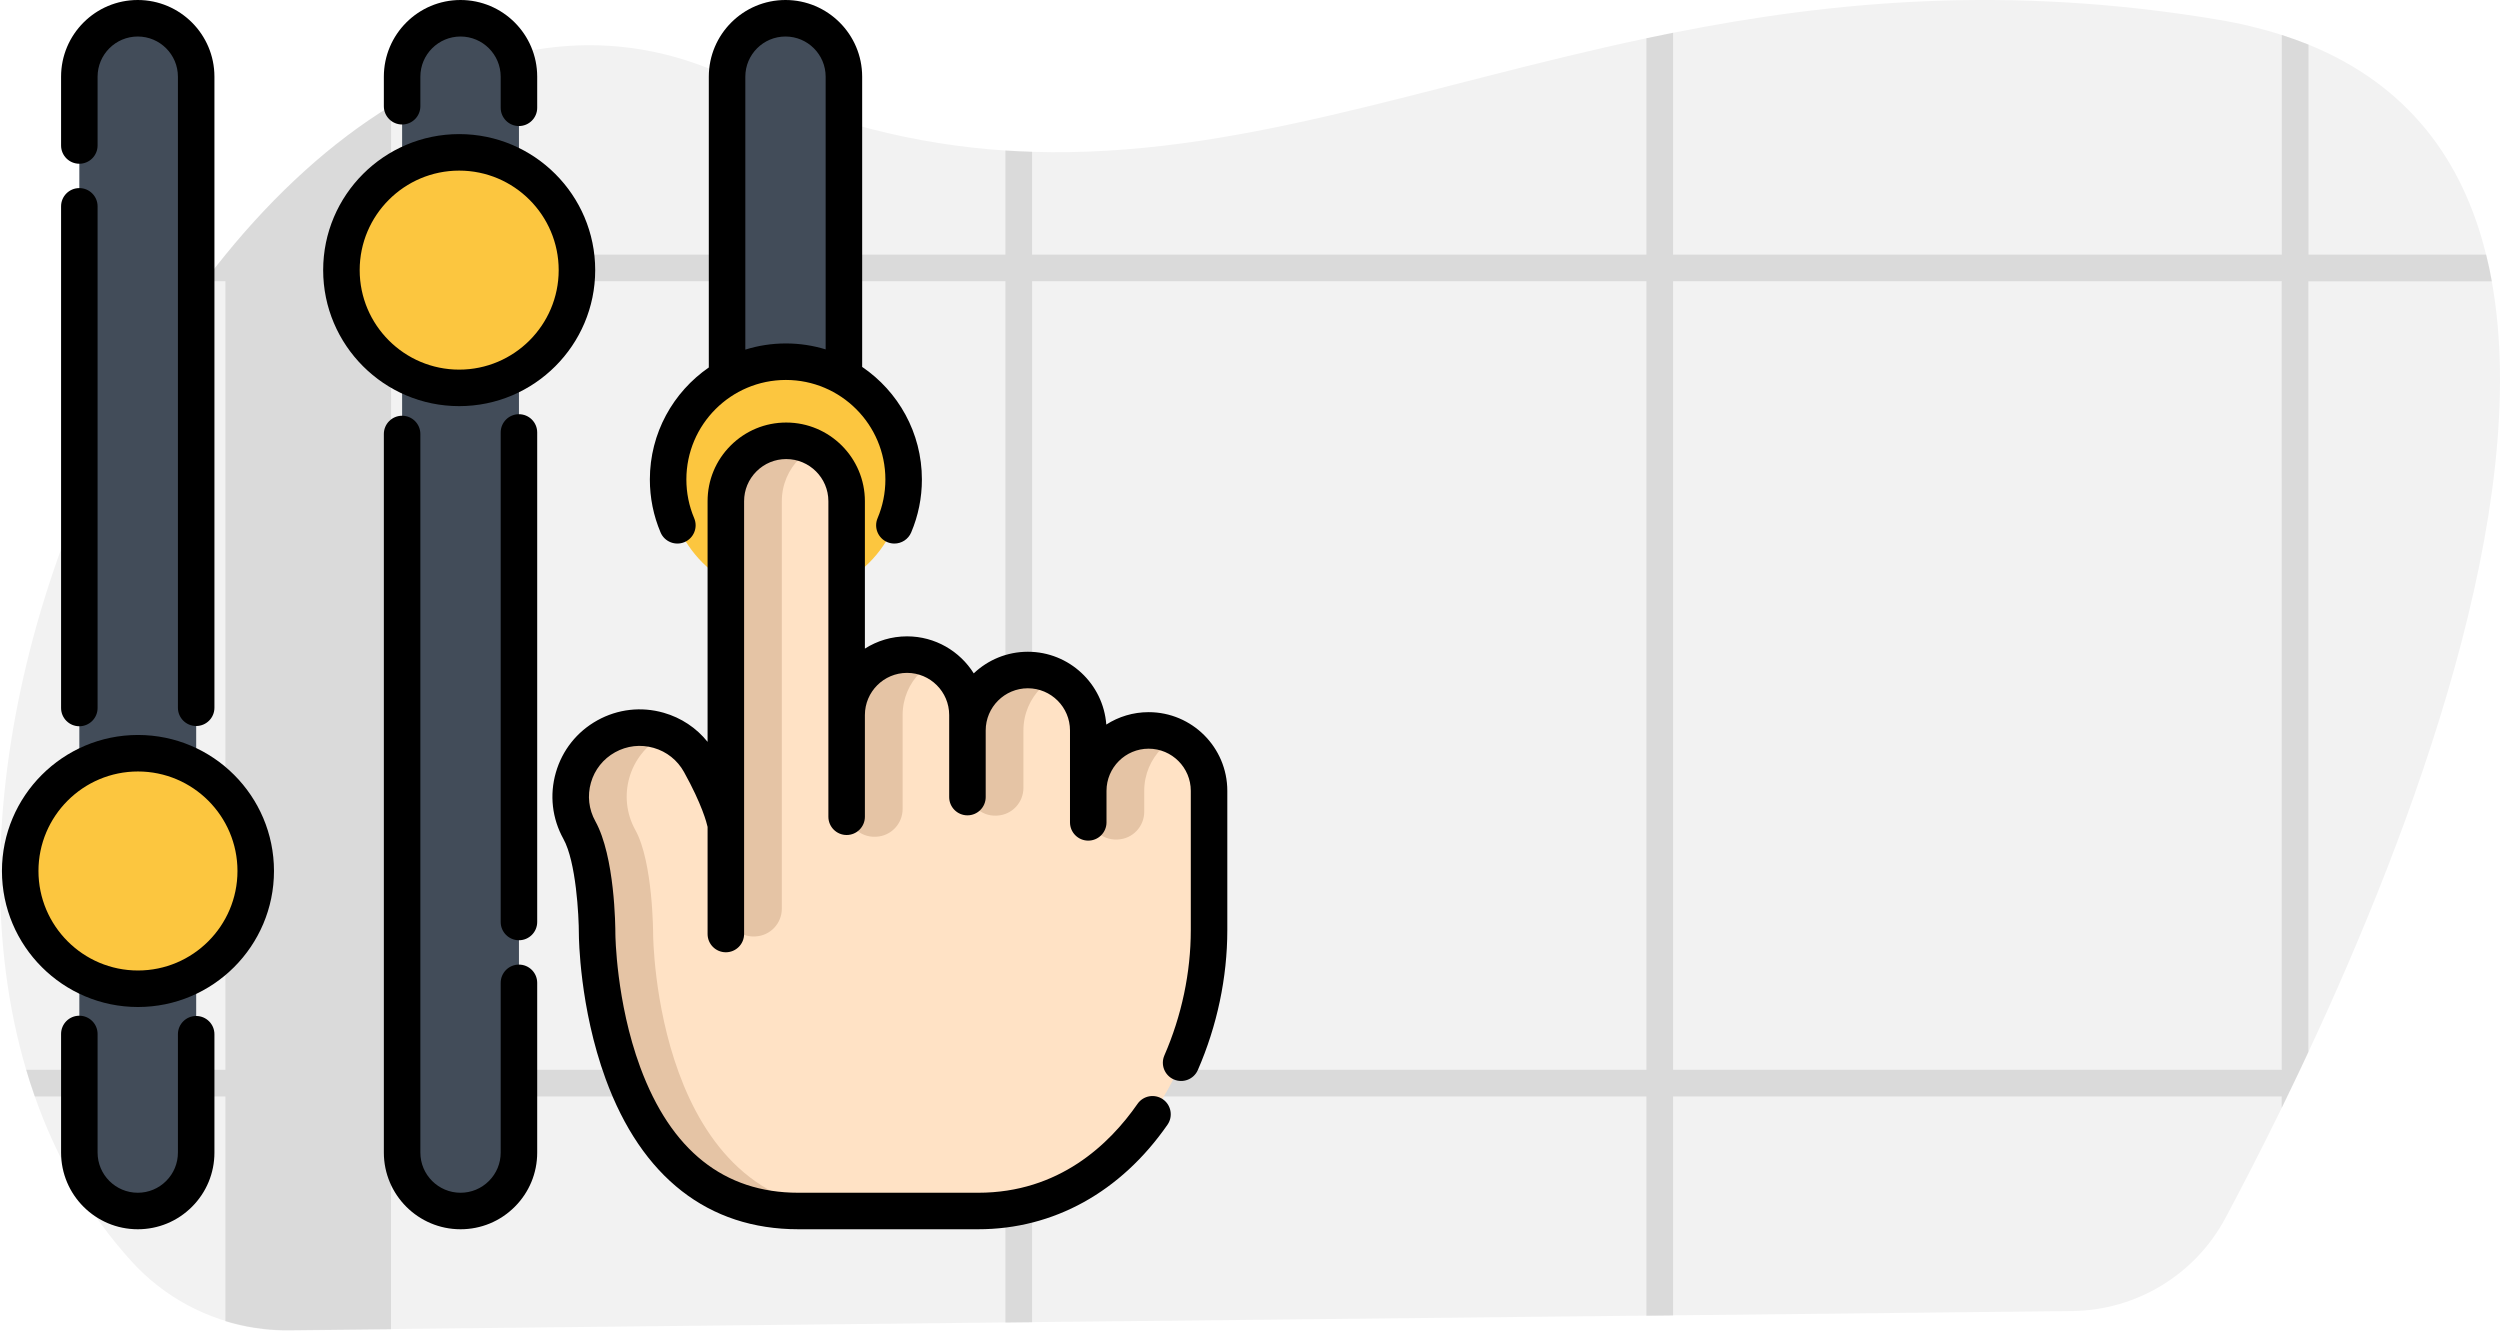
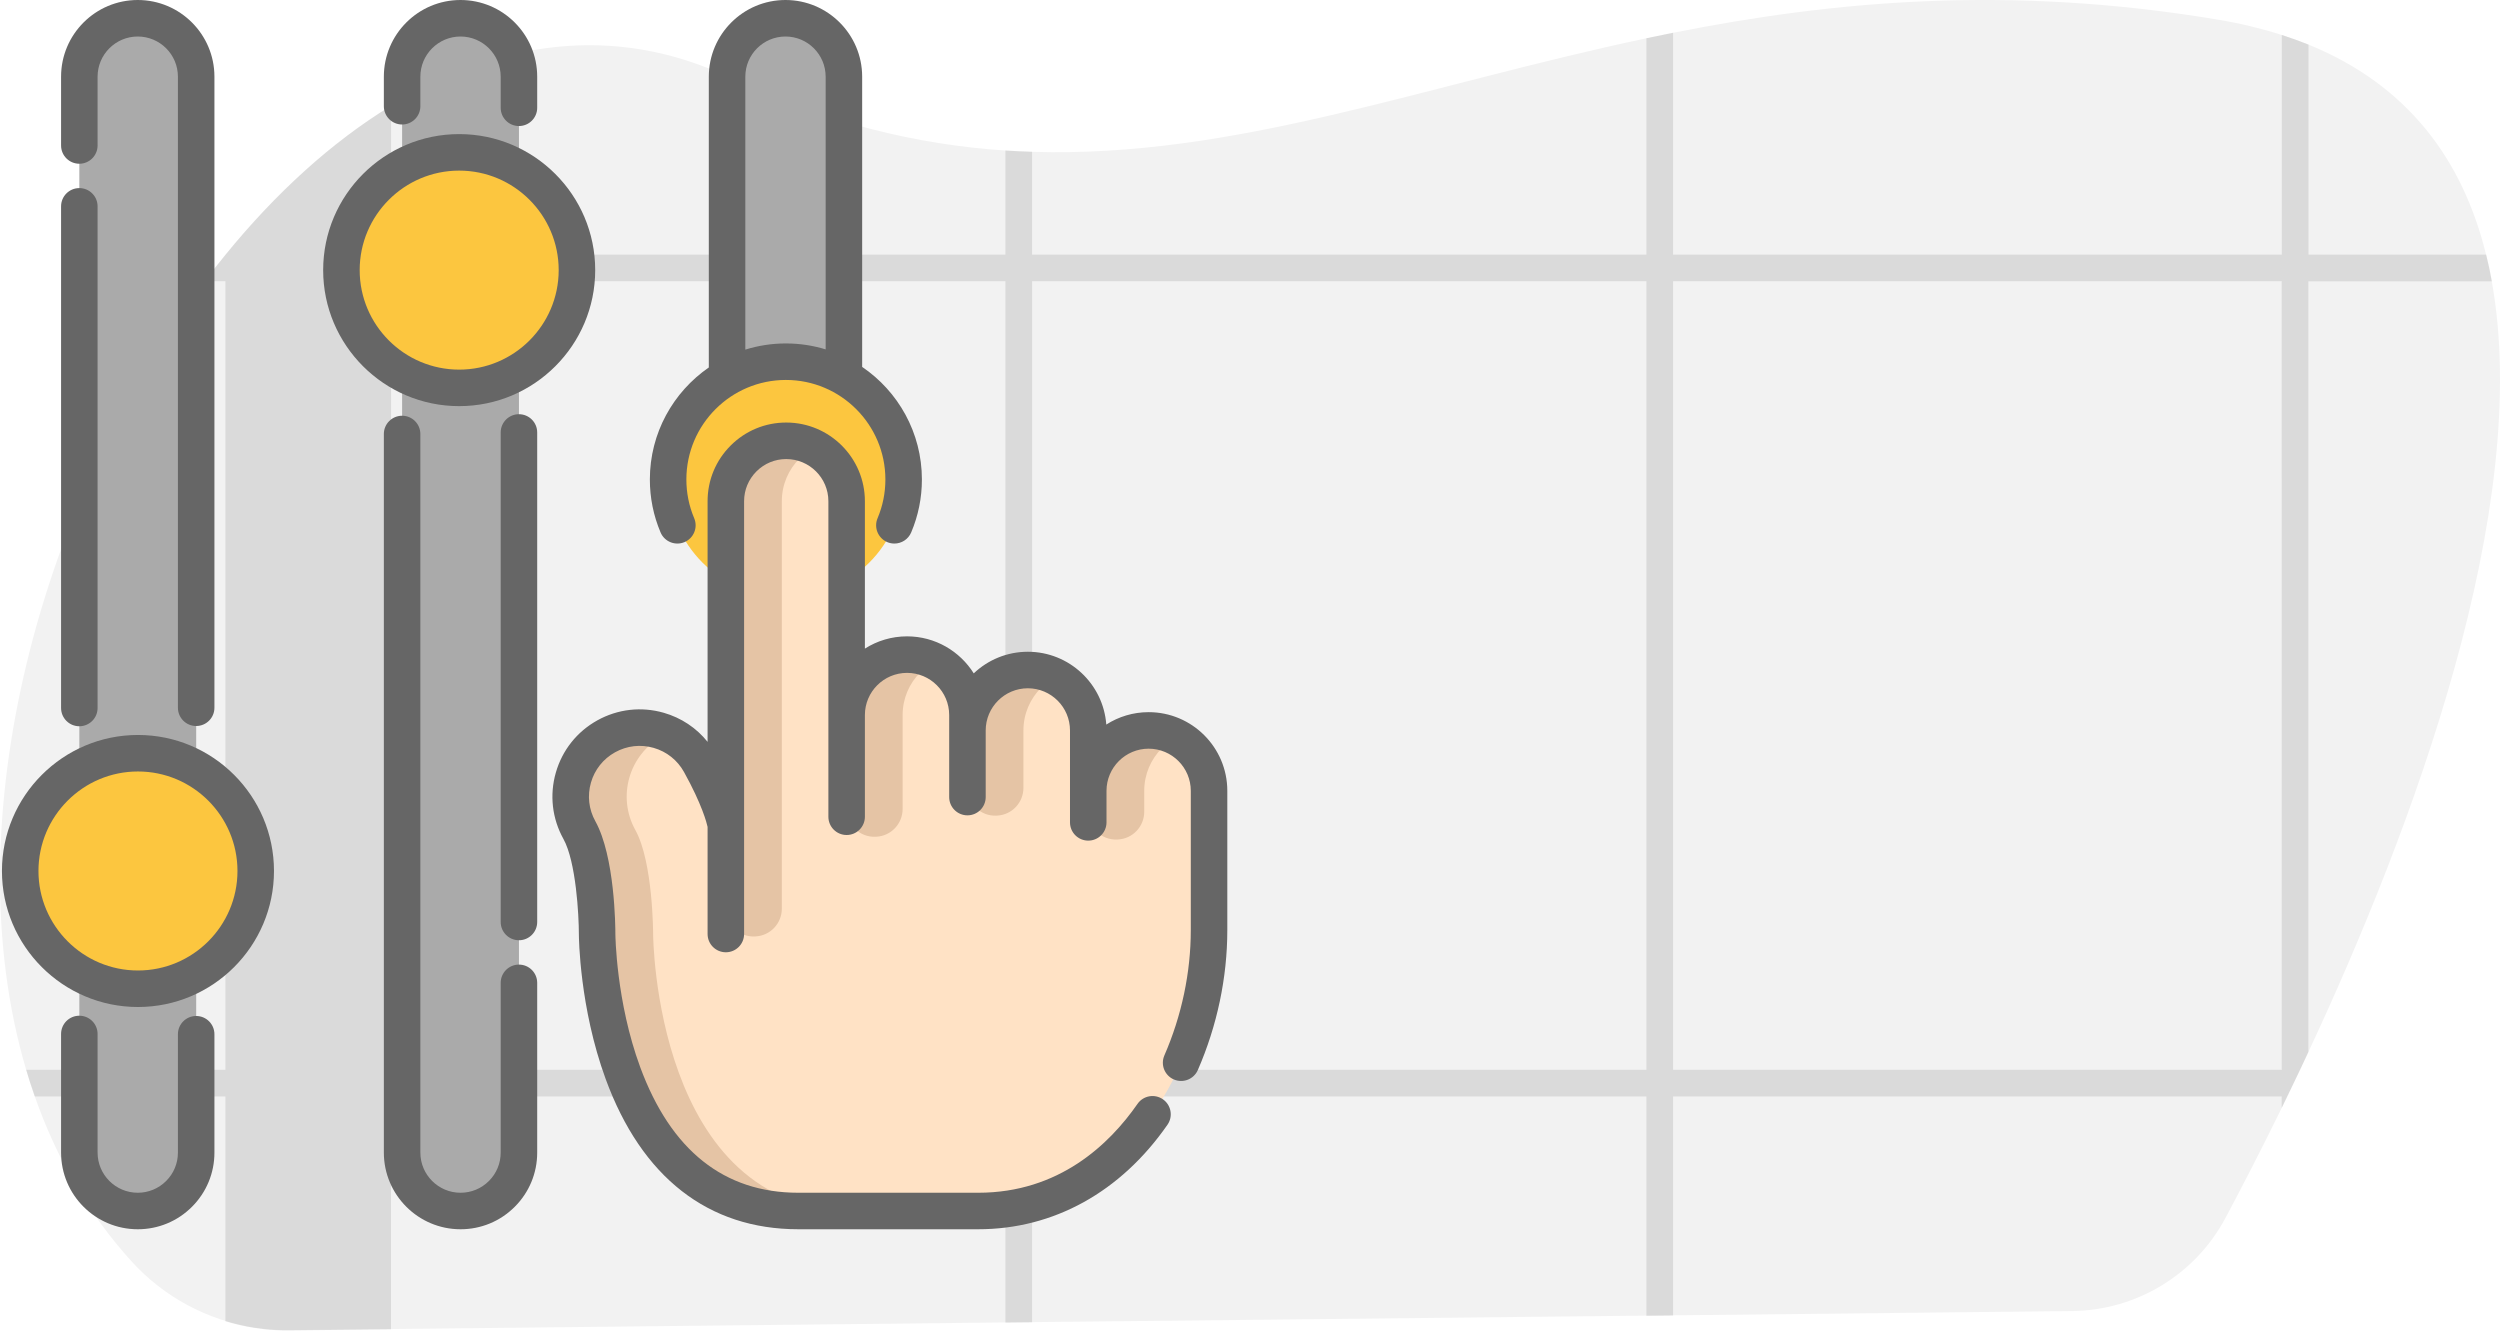
<svg xmlns="http://www.w3.org/2000/svg" width="1041.277" height="554.141" viewBox="0 0 1041.277 554.141">
  <g id="Group_24" data-name="Group 24" transform="translate(-440 -263)">
    <g id="Group_23" data-name="Group 23" transform="translate(439.989 262.965)">
      <path id="Path_299" data-name="Path 299" d="M1040.82,611.12q-1.74,3.75-3.47,7.4-2.7,5.67-5.33,11.12c-.78,1.61-1.56,3.19-2.32,4.77-8.6,17.57-16.63,33.11-23.45,45.89A73.21,73.21,0,0,1,942.44,719l-151.65,1.65h-1.6l-13,.14-11.12.12-34.1.37h-1.38l-17.36.19h-.53l-107,1.16-95.51,1-11.11.12-69,.75H429l-44.75.48h-.48l-141.5,1.53-42.33.46a87.991,87.991,0,0,1-10.79-.54h0c-1.22-.14-2.44-.3-3.65-.49a87.38,87.38,0,0,1-51.29-27.54C116,678.37,102.75,655,93.85,629.64q-1.93-5.49-3.6-11.12C59.44,514.37,97,380,164.6,290.08q4.25-5.64,8.64-11l.07-.08c20.79-25.52,44.1-46.84,68.93-62,44-26.91,92.75-34.49,140.7-11.9,40.57,19.12,78.45,28.11,115.17,30.55,3.71.24,7.42.42,11.11.53,84.23,2.65,163.17-27.7,255.87-47.29,3.69-.78,7.39-1.55,11.12-2.28,66.13-13.16,139.49-20.1,226.73-5.51a189.089,189.089,0,0,1,26.76,6.4q5.77,1.86,11.12,4c41.64,16.94,64.35,48.24,74,87.46q1.37,5.46,2.37,11.11C1134.3,384.41,1084.19,518.23,1040.82,611.12Z" transform="translate(-79.34 -172.91)" fill="#f2f2f2" />
      <path id="Path_300" data-name="Path 300" d="M576.36,618.52a95.21,95.21,0,0,1-1.87,11.12h93.7V618.52Zm-78.25,62.81,11.11-.09V653.77c-3.81-.17-7.52-.34-11.11-.52ZM265.19,618.52v11.12h198.5V618.52ZM1114.87,279h-74V191.51q-5.35-2.17-11.12-4V279H776.21V186.58c-3.73.73-7.43,1.5-11.12,2.28V279H509.22V236.15c-3.69-.11-7.4-.29-11.11-.53V279H242.24V217c-24.83,15.16-48.14,36.48-68.93,62h-.07v.08q-4.4,5.4-8.64,11h8.64V618.52h-83q1.66,5.63,3.6,11.12h79.39v93.62a87,87,0,0,0,12.2,2.79c1.21.19,2.43.35,3.65.49h0a87.991,87.991,0,0,0,10.79.54l42.33-.46v-97H498.11v94.21l11.11-.12V629.64H765.09V721l11.12-.12V629.64H1029.7v4.77c.76-1.58,1.54-3.16,2.32-4.77q2.63-5.45,5.33-11.12,1.73-3.64,3.47-7.4v-321h76.42Q1116.23,284.43,1114.87,279ZM242.24,618.52V290.08H498.11V618.52Zm267,0V290.08H765.09V618.52Zm520.48,0H776.21V290.08H1029.7Z" transform="translate(-79.34 -172.91)" opacity="0.1" />
    </g>
  </g>
  <defs />
-   <g fill="#424c59">
+   <g fill="#aaaaaa">
    <path d="M191.816 7.605c-13.439 0-24.333 10.894-24.333 24.333v448.128c0 13.439 10.894 24.333 24.333 24.333 13.439 0 24.333-10.894 24.333-24.333V31.938c0-13.439-10.894-24.333-24.333-24.333z" />
    <path d="M327.163 7.605c-13.439 0-24.333 10.894-24.333 24.333v448.128c0 13.439 10.894 24.333 24.333 24.333 13.439 0 24.333-10.894 24.333-24.333V31.938c0-13.439-10.894-24.333-24.333-24.333z" />
    <path d="M57.379 7.605c-13.439 0-24.333 10.894-24.333 24.333v448.128c0 13.439 10.894 24.333 24.333 24.333 13.439 0 24.333-10.894 24.333-24.333V31.938C81.711 18.499 70.817 7.605 57.379 7.605z" />
  </g>
  <g fill="#fcc63f">
    <circle cx="327.327" cy="199.7" r="49.051" />
    <circle cx="191.256" cy="112.508" r="49.051" />
    <circle cx="57.465" cy="362.78" r="49.051" />
  </g>
  <path fill="#ffe2c5" d="M252.501 306.683c13.875-7.698 31.359-2.693 39.049 11.184 9.592 17.287 10.77 25.851 10.77 25.851V208.753c0-6.941 2.813-13.23 7.37-17.787 4.557-4.557 10.846-7.371 17.787-7.371 13.887 0 25.147 11.255 25.157 25.14v89.075c0-13.895 11.264-25.159 25.159-25.159s25.159 11.264 25.159 25.159v6.415c0-13.895 11.264-25.159 25.159-25.159s25.159 11.264 25.159 25.159v25.159c0-13.895 11.264-25.159 25.159-25.159s25.159 11.264 25.159 25.159v58.026c0 54.103-34.704 116.983-96.142 116.983h-74.937c-83.244 0-83.796-115.264-83.796-115.264s.018-30.029-7.395-43.399c-7.697-13.866-2.692-31.349 11.183-39.047z" />
  <g fill="#e5c4a5">
    <path d="M314.376 390.046c-6.574.302-12.055-4.986-12.055-11.567V208.754c0-6.945 2.819-13.231 7.371-17.783 4.562-4.562 10.848-7.371 17.793-7.371 4.208 0 8.182 1.034 11.659 2.869-2.271 1.176-4.339 2.707-6.134 4.502-4.552 4.552-7.371 10.838-7.371 17.783v169.717c0 6.149-4.806 11.258-10.949 11.559-.104.006-.209.011-.314.016z" />
    <path d="M364.688 348.517c-6.574.302-12.055-4.986-12.055-11.567v-39.139c0-6.945 2.819-13.231 7.371-17.783 4.562-4.562 10.848-7.371 17.793-7.371 4.208 0 8.182 1.034 11.659 2.869-2.271 1.176-4.339 2.707-6.134 4.502-4.552 4.552-7.371 10.838-7.371 17.783v39.132c0 6.149-4.806 11.258-10.949 11.559-.103.005-.208.01-.314.015z" />
    <path d="M415.006 339.723c-6.574.302-12.054-4.986-12.054-11.567v-23.931c0-6.945 2.819-13.231 7.371-17.783 4.562-4.562 10.848-7.371 17.793-7.371 4.208 0 8.182 1.034 11.659 2.869-2.271 1.176-4.339 2.707-6.134 4.502-4.552 4.552-7.371 10.838-7.371 17.783v23.923c0 6.149-4.806 11.258-10.949 11.559-.104.006-.209.011-.315.016z" />
    <path d="M465.323 349.673c-6.574.302-12.054-4.986-12.054-11.566v-8.722c0-6.945 2.819-13.231 7.371-17.783 4.562-4.562 10.848-7.371 17.793-7.371 4.208 0 8.182 1.034 11.659 2.869-2.271 1.176-4.339 2.707-6.134 4.502-4.552 4.552-7.371 10.838-7.371 17.783v8.714c0 6.149-4.806 11.258-10.949 11.559-.104.005-.209.01-.315.015z" />
    <path d="M355.832 504.396h-23.319c-83.248 0-83.796-115.266-83.796-115.266 0-.162-.01-30.071-7.401-43.403-7.695-13.859-2.687-31.349 11.183-39.044 8.192-4.542 17.651-4.664 25.6-1.135-.771.345-1.531.72-2.281 1.135-13.87 7.695-18.878 25.184-11.183 39.044 7.391 13.332 7.401 43.241 7.401 43.403.001 0 .548 115.266 83.796 115.266z" />
  </g>
-   <path d="M247.908 112.507c0-31.239-25.414-56.654-56.653-56.654s-56.654 25.414-56.654 56.654 25.414 56.654 56.654 56.654 56.653-25.415 56.653-56.654zm-98.098 0c0-22.853 18.592-41.446 41.446-41.446S232.7 89.654 232.7 112.507s-18.592 41.446-41.445 41.446-41.445-18.592-41.445-41.446z" />
-   <path d="M57.465 306.122c-31.239 0-56.654 25.414-56.654 56.654s25.414 56.654 56.654 56.654 56.653-25.414 56.653-56.654c.001-31.239-25.414-56.654-56.653-56.654zm0 98.098c-22.853 0-41.446-18.592-41.446-41.446s18.592-41.446 41.446-41.446S98.91 339.92 98.91 362.774c.001 22.854-18.591 41.446-41.445 41.446z" />
-   <path d="M478.428 296.621c-6.492 0-12.549 1.897-17.645 5.168-1.249-16.932-15.427-30.327-32.673-30.327-8.721 0-16.658 3.426-22.535 9.001-5.797-9.251-16.083-15.416-27.783-15.416-6.453 0-12.478 1.876-17.554 5.11V208.73c-.013-18.052-14.71-32.738-32.761-32.738-8.75 0-16.975 3.409-23.163 9.597-6.189 6.189-9.598 14.415-9.598 23.164v100.233c-4.658-5.803-10.978-10.022-18.278-12.113-9.328-2.672-19.14-1.549-27.627 3.16-8.486 4.708-14.631 12.438-17.302 21.767-2.672 9.329-1.55 19.138 3.157 27.619 5.282 9.528 6.441 31.895 6.441 39.748.006 1.231.27 30.487 11.144 60.208 14.99 40.968 42.741 62.623 80.255 62.623h74.937c31.343 0 59.339-15.465 78.832-43.546 2.395-3.45 1.54-8.188-1.911-10.583-3.447-2.395-8.186-1.539-10.583 1.911-11.72 16.884-32.743 37.011-66.339 37.011h-74.937c-30.895 0-53.05-17.601-65.852-52.311-10.049-27.249-10.337-55.111-10.339-55.344.002-3.275-.215-32.421-8.35-47.094-2.736-4.93-3.388-10.632-1.835-16.055s5.126-9.918 10.06-12.655c4.934-2.738 10.637-3.391 16.062-1.838 5.422 1.552 9.913 5.125 12.649 10.063 7.508 13.53 9.454 21.198 9.817 22.853v44.62c0 4.199 3.404 7.604 7.604 7.604s7.604-3.405 7.604-7.604V208.756c0-4.686 1.827-9.093 5.143-12.411 3.316-3.316 7.723-5.142 12.409-5.142 9.672 0 17.547 7.869 17.553 17.536v131.445c0 4.199 3.404 7.604 7.604 7.604s7.604-3.405 7.604-7.604v-42.37c0-9.679 7.876-17.555 17.554-17.555s17.554 7.875 17.554 17.555v34.18c0 4.199 3.404 7.604 7.604 7.604s7.604-3.405 7.604-7.604v-27.765c0-9.68 7.876-17.555 17.555-17.555 9.679 0 17.554 7.875 17.554 17.555v38.297c0 4.199 3.404 7.604 7.604 7.604s7.604-3.405 7.604-7.604v-13.138c0-9.679 7.876-17.555 17.555-17.555 9.679 0 17.554 7.875 17.554 17.555v58.026c0 17.627-3.805 35.671-11.004 52.179-1.678 3.85.081 8.331 3.931 10.01 3.854 1.679 8.332-.081 10.01-3.931 8.028-18.411 12.272-38.556 12.272-58.258v-58.026c.001-18.07-14.696-32.767-32.761-32.767z" />
-   <path d="M285.095 225.796c3.867-1.636 5.678-6.097 4.04-9.965-2.159-5.105-3.254-10.531-3.254-16.131 0-22.853 18.592-41.446 41.446-41.446 22.853 0 41.446 18.592 41.446 41.446 0 5.599-1.095 11.026-3.253 16.131-1.636 3.868.173 8.33 4.04 9.965.967.41 1.971.602 2.959.602 2.962 0 5.779-1.743 7.006-4.643 2.956-6.989 4.456-14.409 4.456-22.055 0-19.472-9.877-36.678-24.881-46.88V31.937C359.1 14.327 344.773 0 327.163 0s-31.937 14.327-31.937 31.937v121.118c-14.818 10.229-24.553 27.319-24.553 46.646 0 7.646 1.5 15.066 4.456 22.055 1.636 3.868 6.097 5.675 9.966 4.04zm25.34-193.859c0-9.224 7.505-16.729 16.729-16.729s16.729 7.505 16.729 16.729v113.587c-5.243-1.606-10.803-2.476-16.564-2.476-5.881 0-11.555.902-16.893 2.573V31.937z" />
-   <path d="M167.48 51.857c4.199 0 7.604-3.405 7.604-7.604V31.937c0-9.224 7.505-16.729 16.729-16.729s16.729 7.505 16.729 16.729v12.955c0 4.199 3.405 7.604 7.604 7.604s7.604-3.405 7.604-7.604V31.937C223.75 14.327 209.423 0 191.813 0s-31.937 14.327-31.937 31.937v12.316c0 4.2 3.405 7.604 7.604 7.604z" />
-   <path d="M216.146 401.764c-4.199 0-7.604 3.405-7.604 7.604v70.696c0 4.467-1.74 8.668-4.9 11.829-3.16 3.16-7.361 4.9-11.829 4.9-9.224 0-16.729-7.505-16.729-16.729v-299.3c0-4.199-3.405-7.604-7.604-7.604s-7.604 3.405-7.604 7.604v299.3c0 17.61 14.327 31.937 31.937 31.937 8.531 0 16.549-3.322 22.582-9.355 6.032-6.033 9.355-14.052 9.355-22.582v-70.696c0-4.2-3.405-7.604-7.604-7.604z" />
-   <path d="M216.146 172.521c-4.199 0-7.604 3.405-7.604 7.604V384.02c0 4.199 3.405 7.604 7.604 7.604s7.604-3.405 7.604-7.604V180.125c0-4.2-3.405-7.604-7.604-7.604z" />
-   <path d="M33.042 68.2c4.199 0 7.604-3.405 7.604-7.604v-28.66c0-9.224 7.505-16.729 16.729-16.729s16.729 7.505 16.729 16.729v262.852c0 4.199 3.405 7.604 7.604 7.604s7.604-3.405 7.604-7.604V31.937C89.312 14.327 74.985 0 57.375 0S25.438 14.327 25.438 31.937v28.66c0 4.199 3.405 7.603 7.604 7.603z" />
-   <path d="M33.042 302.494c4.199 0 7.604-3.405 7.604-7.604V85.945c0-4.199-3.405-7.604-7.604-7.604s-7.604 3.405-7.604 7.604V294.89c0 4.199 3.405 7.604 7.604 7.604z" />
-   <path d="M81.708 423.167c-4.199 0-7.604 3.405-7.604 7.604v49.292c0 4.467-1.74 8.668-4.9 11.829s-7.361 4.9-11.829 4.9c-9.224 0-16.729-7.505-16.729-16.729v-49.404c0-4.199-3.405-7.604-7.604-7.604s-7.604 3.405-7.604 7.604v49.404c0 17.61 14.327 31.937 31.937 31.937 8.53 0 16.549-3.322 22.582-9.355 6.032-6.033 9.355-14.052 9.355-22.582v-49.292c0-4.199-3.405-7.604-7.604-7.604z" />
+   <path d="M247.908 112.507c0-31.239-25.414-56.654-56.653-56.654s-56.654 25.414-56.654 56.654 25.414 56.654 56.654 56.654 56.653-25.415 56.653-56.654zm-98.098 0c0-22.853 18.592-41.446 41.446-41.446S232.7 89.654 232.7 112.507s-18.592 41.446-41.445 41.446-41.445-18.592-41.445-41.446z" fill="#666" />
+   <path d="M57.465 306.122c-31.239 0-56.654 25.414-56.654 56.654s25.414 56.654 56.654 56.654 56.653-25.414 56.653-56.654c.001-31.239-25.414-56.654-56.653-56.654zm0 98.098c-22.853 0-41.446-18.592-41.446-41.446s18.592-41.446 41.446-41.446S98.91 339.92 98.91 362.774c.001 22.854-18.591 41.446-41.445 41.446z" fill="#666" />
+   <path d="M478.428 296.621c-6.492 0-12.549 1.897-17.645 5.168-1.249-16.932-15.427-30.327-32.673-30.327-8.721 0-16.658 3.426-22.535 9.001-5.797-9.251-16.083-15.416-27.783-15.416-6.453 0-12.478 1.876-17.554 5.11V208.73c-.013-18.052-14.71-32.738-32.761-32.738-8.75 0-16.975 3.409-23.163 9.597-6.189 6.189-9.598 14.415-9.598 23.164v100.233c-4.658-5.803-10.978-10.022-18.278-12.113-9.328-2.672-19.14-1.549-27.627 3.16-8.486 4.708-14.631 12.438-17.302 21.767-2.672 9.329-1.55 19.138 3.157 27.619 5.282 9.528 6.441 31.895 6.441 39.748.006 1.231.27 30.487 11.144 60.208 14.99 40.968 42.741 62.623 80.255 62.623h74.937c31.343 0 59.339-15.465 78.832-43.546 2.395-3.45 1.54-8.188-1.911-10.583-3.447-2.395-8.186-1.539-10.583 1.911-11.72 16.884-32.743 37.011-66.339 37.011h-74.937c-30.895 0-53.05-17.601-65.852-52.311-10.049-27.249-10.337-55.111-10.339-55.344.002-3.275-.215-32.421-8.35-47.094-2.736-4.93-3.388-10.632-1.835-16.055s5.126-9.918 10.06-12.655c4.934-2.738 10.637-3.391 16.062-1.838 5.422 1.552 9.913 5.125 12.649 10.063 7.508 13.53 9.454 21.198 9.817 22.853v44.62c0 4.199 3.404 7.604 7.604 7.604s7.604-3.405 7.604-7.604V208.756c0-4.686 1.827-9.093 5.143-12.411 3.316-3.316 7.723-5.142 12.409-5.142 9.672 0 17.547 7.869 17.553 17.536v131.445c0 4.199 3.404 7.604 7.604 7.604s7.604-3.405 7.604-7.604v-42.37c0-9.679 7.876-17.555 17.554-17.555s17.554 7.875 17.554 17.555v34.18c0 4.199 3.404 7.604 7.604 7.604s7.604-3.405 7.604-7.604v-27.765c0-9.68 7.876-17.555 17.555-17.555 9.679 0 17.554 7.875 17.554 17.555v38.297c0 4.199 3.404 7.604 7.604 7.604s7.604-3.405 7.604-7.604v-13.138c0-9.679 7.876-17.555 17.555-17.555 9.679 0 17.554 7.875 17.554 17.555v58.026c0 17.627-3.805 35.671-11.004 52.179-1.678 3.85.081 8.331 3.931 10.01 3.854 1.679 8.332-.081 10.01-3.931 8.028-18.411 12.272-38.556 12.272-58.258v-58.026c.001-18.07-14.696-32.767-32.761-32.767z" fill="#666" />
+   <path d="M285.095 225.796c3.867-1.636 5.678-6.097 4.04-9.965-2.159-5.105-3.254-10.531-3.254-16.131 0-22.853 18.592-41.446 41.446-41.446 22.853 0 41.446 18.592 41.446 41.446 0 5.599-1.095 11.026-3.253 16.131-1.636 3.868.173 8.33 4.04 9.965.967.41 1.971.602 2.959.602 2.962 0 5.779-1.743 7.006-4.643 2.956-6.989 4.456-14.409 4.456-22.055 0-19.472-9.877-36.678-24.881-46.88V31.937C359.1 14.327 344.773 0 327.163 0s-31.937 14.327-31.937 31.937v121.118c-14.818 10.229-24.553 27.319-24.553 46.646 0 7.646 1.5 15.066 4.456 22.055 1.636 3.868 6.097 5.675 9.966 4.04zm25.34-193.859c0-9.224 7.505-16.729 16.729-16.729s16.729 7.505 16.729 16.729v113.587c-5.243-1.606-10.803-2.476-16.564-2.476-5.881 0-11.555.902-16.893 2.573V31.937z" fill="#666" />
+   <path d="M167.48 51.857c4.199 0 7.604-3.405 7.604-7.604V31.937c0-9.224 7.505-16.729 16.729-16.729s16.729 7.505 16.729 16.729v12.955c0 4.199 3.405 7.604 7.604 7.604s7.604-3.405 7.604-7.604V31.937C223.75 14.327 209.423 0 191.813 0s-31.937 14.327-31.937 31.937v12.316c0 4.2 3.405 7.604 7.604 7.604z" fill="#666" />
+   <path d="M216.146 401.764c-4.199 0-7.604 3.405-7.604 7.604v70.696c0 4.467-1.74 8.668-4.9 11.829-3.16 3.16-7.361 4.9-11.829 4.9-9.224 0-16.729-7.505-16.729-16.729v-299.3c0-4.199-3.405-7.604-7.604-7.604s-7.604 3.405-7.604 7.604v299.3c0 17.61 14.327 31.937 31.937 31.937 8.531 0 16.549-3.322 22.582-9.355 6.032-6.033 9.355-14.052 9.355-22.582v-70.696c0-4.2-3.405-7.604-7.604-7.604z" fill="#666" />
+   <path d="M216.146 172.521c-4.199 0-7.604 3.405-7.604 7.604V384.02c0 4.199 3.405 7.604 7.604 7.604s7.604-3.405 7.604-7.604V180.125c0-4.2-3.405-7.604-7.604-7.604z" fill="#666" />
+   <path d="M33.042 68.2c4.199 0 7.604-3.405 7.604-7.604v-28.66c0-9.224 7.505-16.729 16.729-16.729s16.729 7.505 16.729 16.729v262.852c0 4.199 3.405 7.604 7.604 7.604s7.604-3.405 7.604-7.604V31.937C89.312 14.327 74.985 0 57.375 0S25.438 14.327 25.438 31.937v28.66c0 4.199 3.405 7.603 7.604 7.603z" fill="#666" />
+   <path d="M33.042 302.494c4.199 0 7.604-3.405 7.604-7.604V85.945c0-4.199-3.405-7.604-7.604-7.604s-7.604 3.405-7.604 7.604V294.89c0 4.199 3.405 7.604 7.604 7.604z" fill="#666" />
+   <path d="M81.708 423.167c-4.199 0-7.604 3.405-7.604 7.604v49.292c0 4.467-1.74 8.668-4.9 11.829s-7.361 4.9-11.829 4.9c-9.224 0-16.729-7.505-16.729-16.729v-49.404c0-4.199-3.405-7.604-7.604-7.604s-7.604 3.405-7.604 7.604v49.404c0 17.61 14.327 31.937 31.937 31.937 8.53 0 16.549-3.322 22.582-9.355 6.032-6.033 9.355-14.052 9.355-22.582v-49.292c0-4.199-3.405-7.604-7.604-7.604z" fill="#666" />
</svg>
